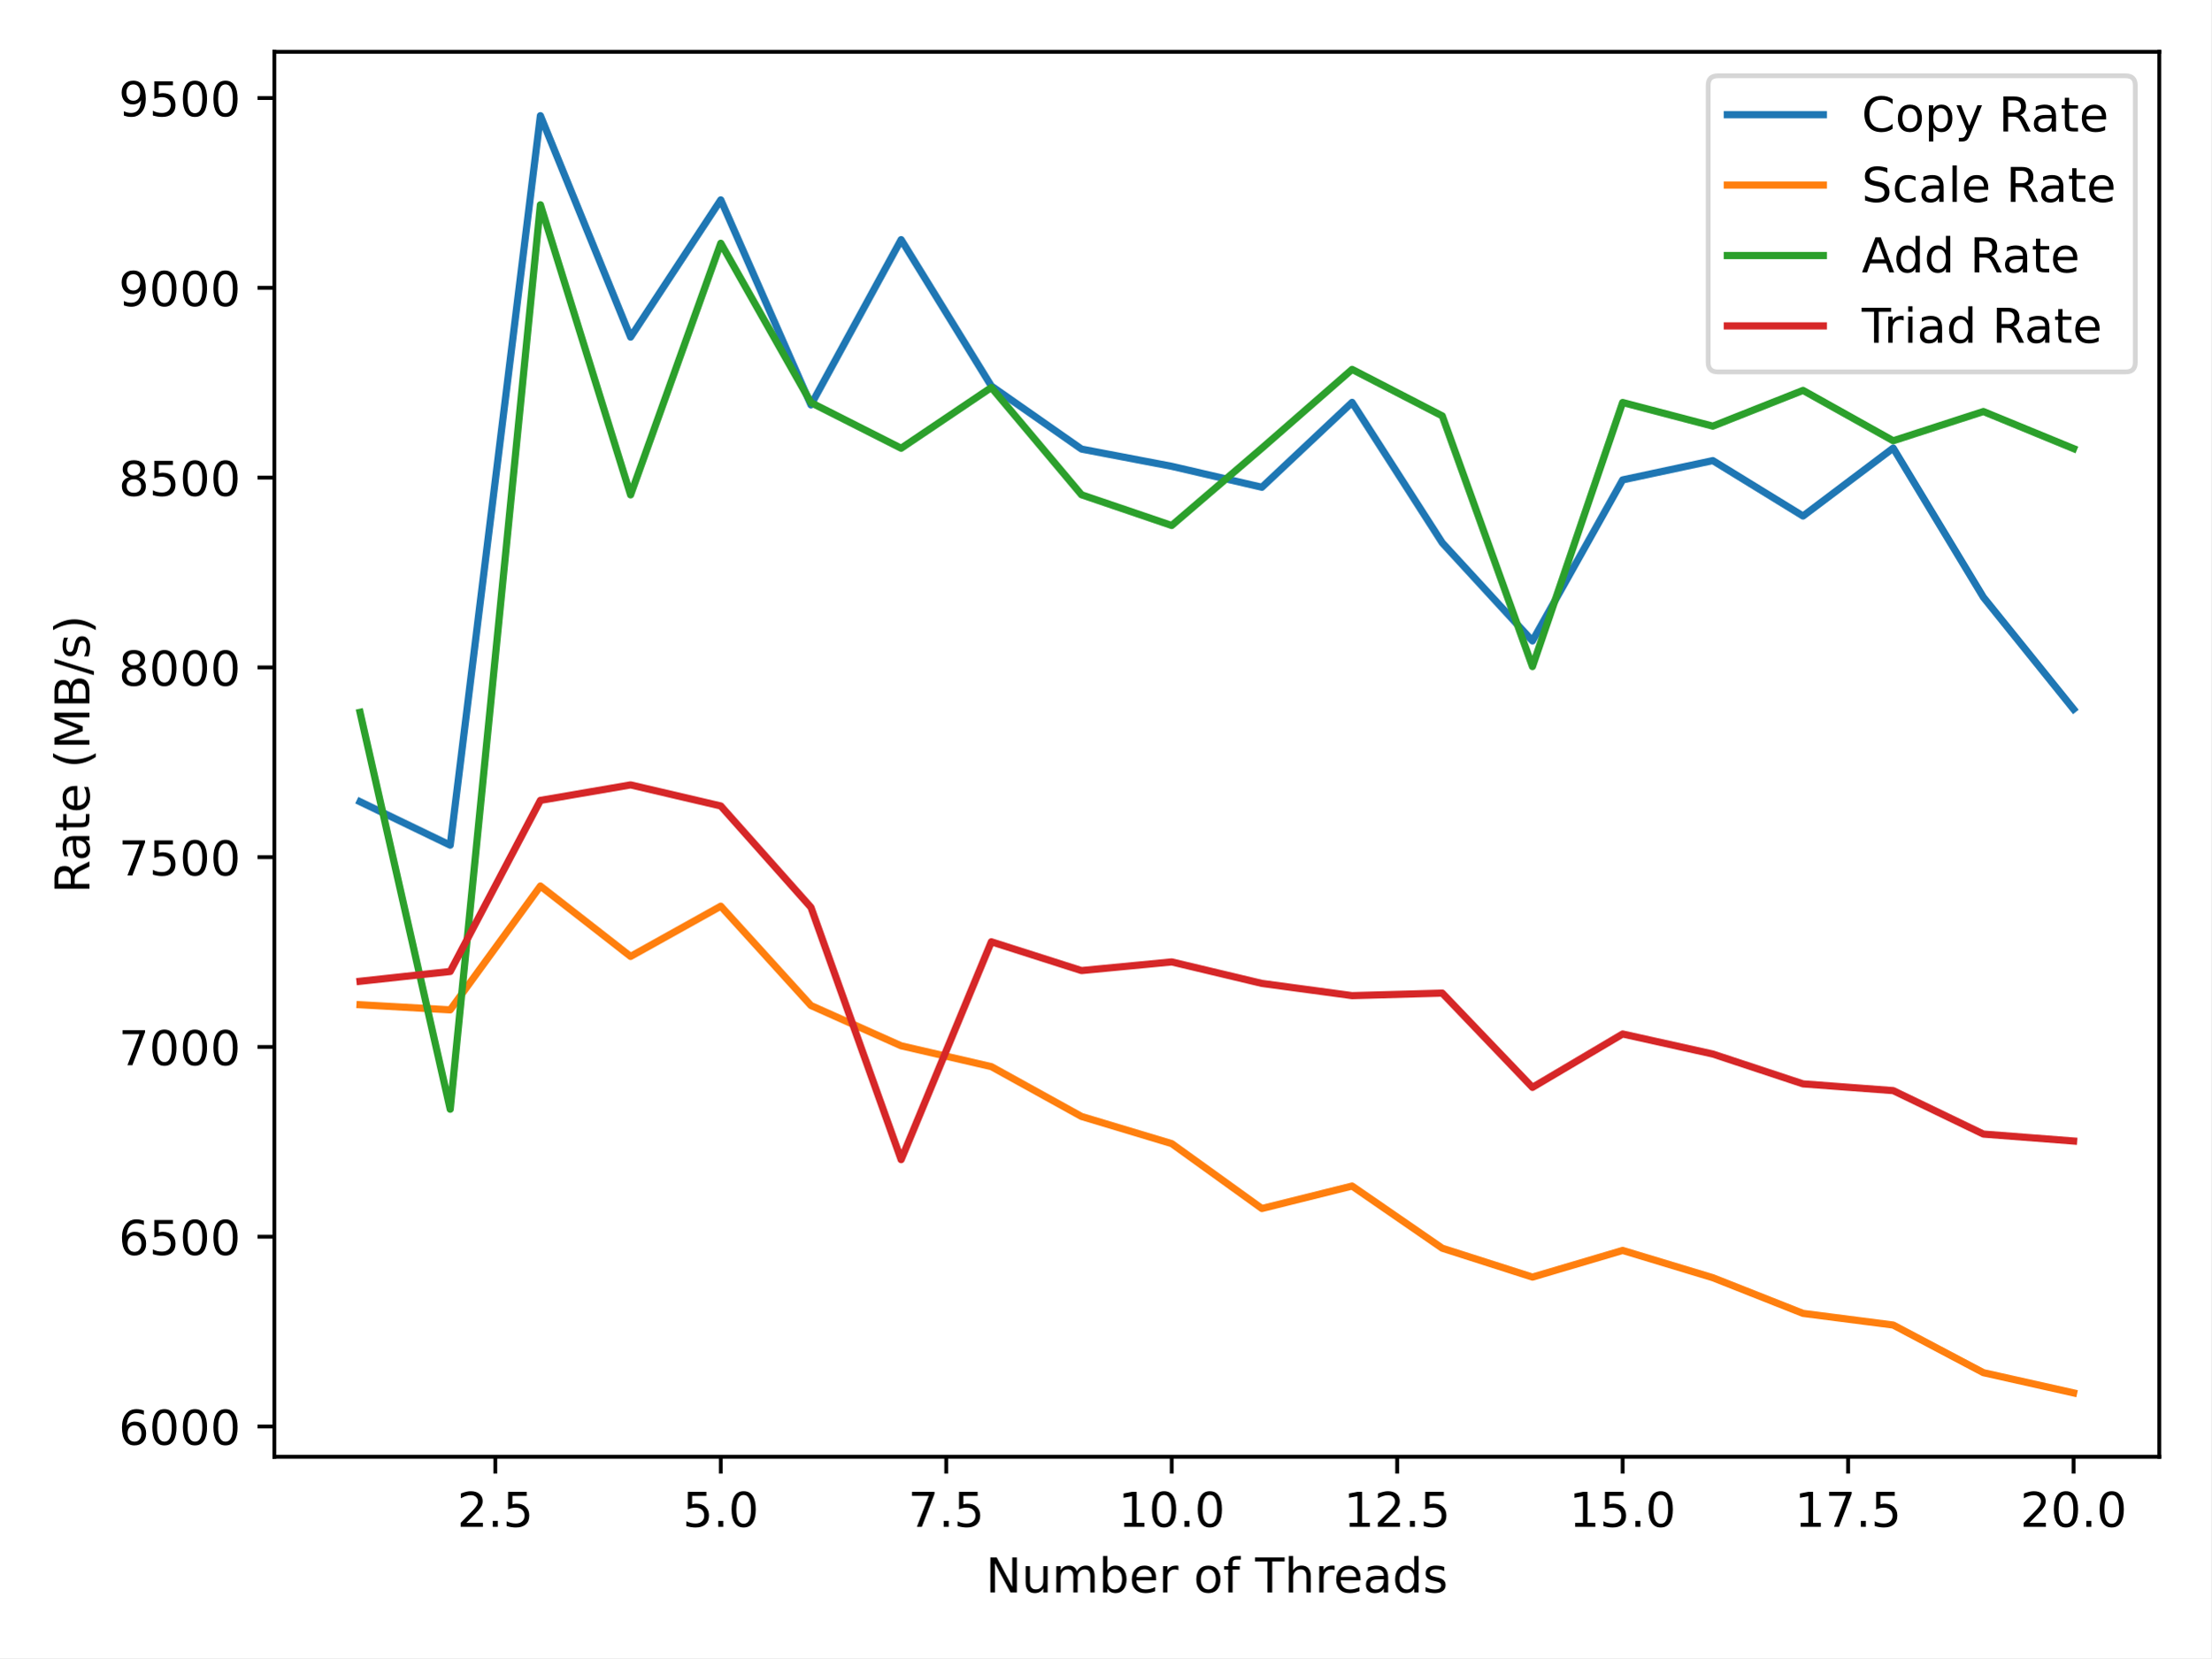
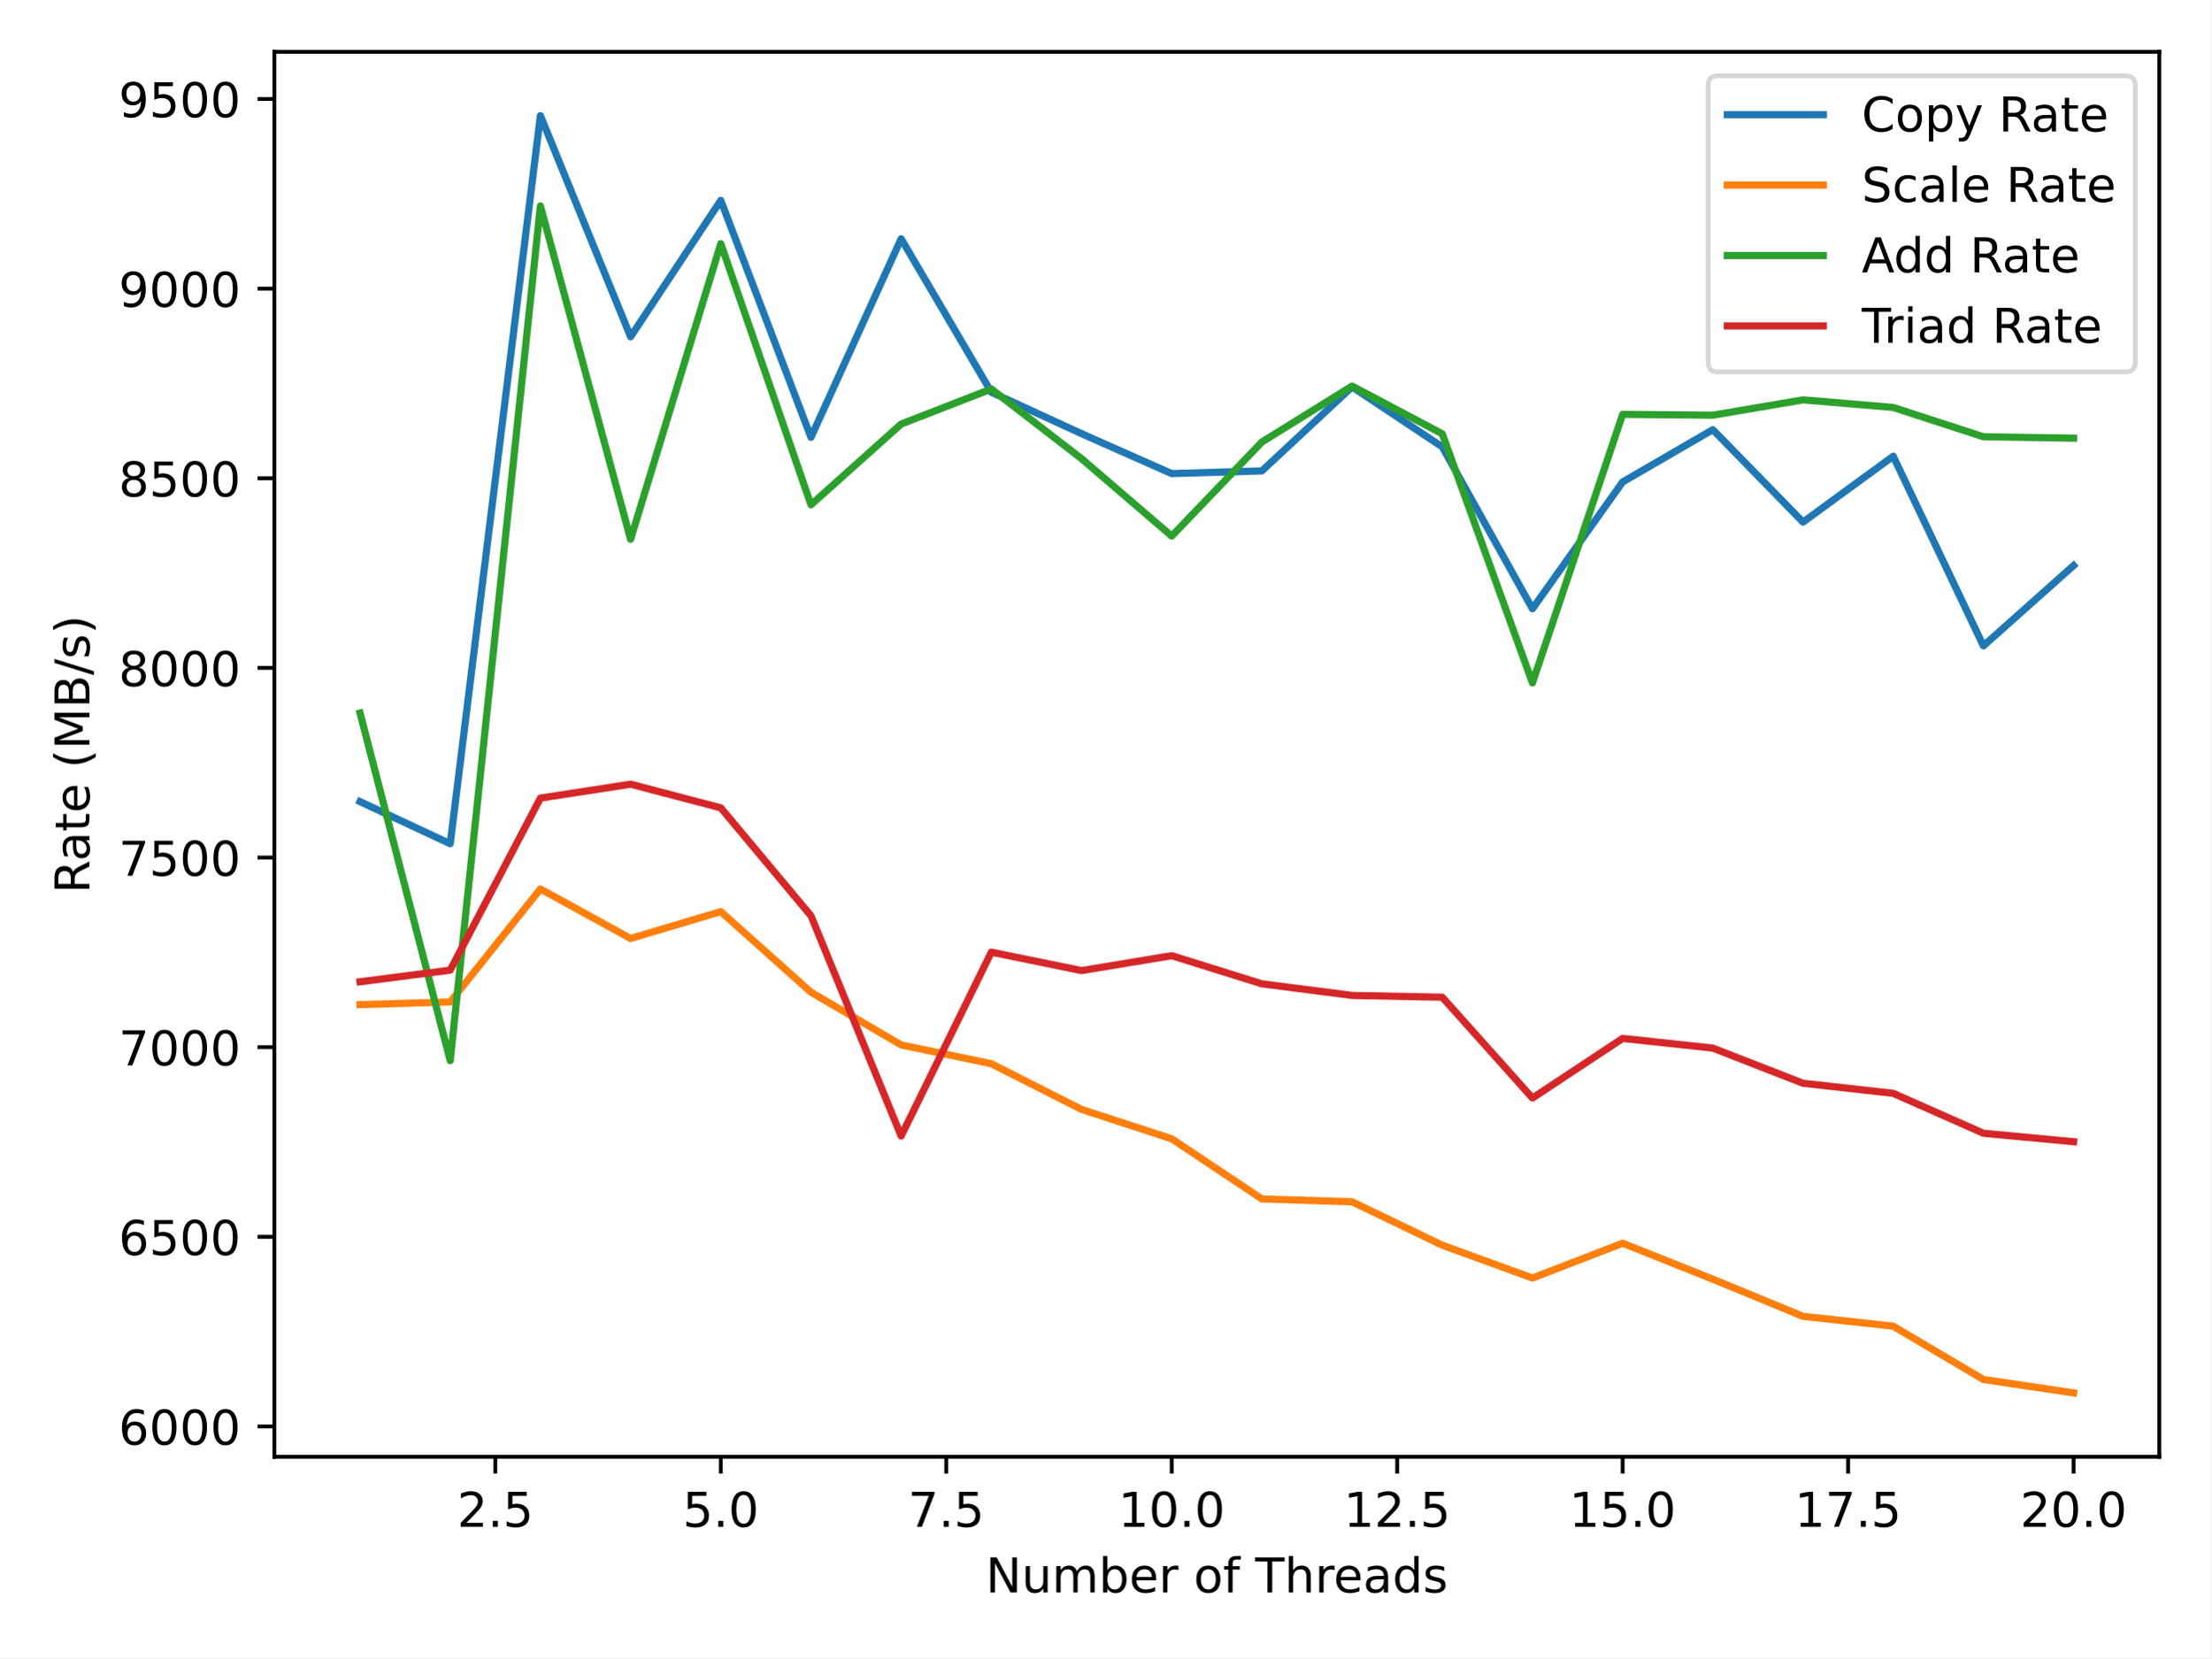
<svg xmlns="http://www.w3.org/2000/svg" xmlns:xlink="http://www.w3.org/1999/xlink" height="345.6pt" version="1.1" viewBox="0 0 460.8 345.6" width="460.8pt">
  <defs>
    <style type="text/css">*{stroke-linecap:butt;stroke-linejoin:round;}</style>
  </defs>
  <g id="figure_1">
    <g id="patch_1">
      <path d="M 0 345.6  L 460.8 345.6  L 460.8 0  L 0 0  z " style="fill:#ffffff;" />
    </g>
    <g id="axes_1">
      <g id="patch_2">
        <path d="M 57.17 303.64  L 450 303.64  L 450 10.8  L 57.17 10.8  z " style="fill:#ffffff;" />
      </g>
      <g id="matplotlib.axis_1">
        <g id="xtick_1">
          <g id="line2d_1">
            <defs>
-               <path d="M 0 0  L 0 3.5  " id="m9ca7ea776e" style="stroke:#000000;stroke-width:0.8;" />
-             </defs>
-             <g>
-               <use style="stroke:#000000;stroke-width:0.8;" x="103.219" xlink:href="#m9ca7ea776e" y="303.64" />
+               <path d="M 0 0  L 0 3.5  " id="mce0a237e09" style="stroke:#000000;stroke-width:0.8;" />
+             </defs>
+             <g>
+               <use style="stroke:#000000;stroke-width:0.8;" x="103.219" xlink:href="#mce0a237e09" y="303.64" />
            </g>
          </g>
          <g id="text_1">
            <g transform="translate(95.26789 318.2384)scale(0.1 -0.1)">
              <defs>
                <path d="M 19.188 8.297  L 53.609 8.297  L 53.609 0  L 7.328 0  L 7.328 8.297  Q 12.938 14.109 22.625 23.891  Q 32.328 33.688 34.812 36.531  Q 39.547 41.844 41.422 45.531  Q 43.312 49.219 43.312 52.781  Q 43.312 58.594 39.234 62.25  Q 35.156 65.922 28.609 65.922  Q 23.969 65.922 18.812 64.312  Q 13.672 62.703 7.812 59.422  L 7.812 69.391  Q 13.766 71.781 18.938 73  Q 24.125 74.219 28.422 74.219  Q 39.75 74.219 46.484 68.547  Q 53.219 62.891 53.219 53.422  Q 53.219 48.922 51.531 44.891  Q 49.859 40.875 45.406 35.406  Q 44.188 33.984 37.641 27.219  Q 31.109 20.453 19.188 8.297  z " id="DejaVuSans-50" />
                <path d="M 10.688 12.406  L 21 12.406  L 21 0  L 10.688 0  z " id="DejaVuSans-46" />
                <path d="M 10.797 72.906  L 49.516 72.906  L 49.516 64.594  L 19.828 64.594  L 19.828 46.734  Q 21.969 47.469 24.109 47.828  Q 26.266 48.188 28.422 48.188  Q 40.625 48.188 47.75 41.5  Q 54.891 34.812 54.891 23.391  Q 54.891 11.625 47.562 5.094  Q 40.234 -1.422 26.906 -1.422  Q 22.312 -1.422 17.547 -0.641  Q 12.797 0.141 7.719 1.703  L 7.719 11.625  Q 12.109 9.234 16.797 8.062  Q 21.484 6.891 26.703 6.891  Q 35.156 6.891 40.078 11.328  Q 45.016 15.766 45.016 23.391  Q 45.016 31 40.078 35.438  Q 35.156 39.891 26.703 39.891  Q 22.75 39.891 18.812 39.016  Q 14.891 38.141 10.797 36.281  z " id="DejaVuSans-53" />
              </defs>
              <use xlink:href="#DejaVuSans-50" />
              <use x="63.623" xlink:href="#DejaVuSans-46" />
              <use x="95.41" xlink:href="#DejaVuSans-53" />
            </g>
          </g>
        </g>
        <g id="xtick_2">
          <g id="line2d_2">
            <g>
-               <use style="stroke:#000000;stroke-width:0.8;" x="150.209" xlink:href="#m9ca7ea776e" y="303.64" />
+               <use style="stroke:#000000;stroke-width:0.8;" x="150.209" xlink:href="#mce0a237e09" y="303.64" />
            </g>
          </g>
          <g id="text_2">
            <g transform="translate(142.2571 318.2384)scale(0.1 -0.1)">
              <defs>
                <path d="M 31.781 66.406  Q 24.172 66.406 20.328 58.906  Q 16.5 51.422 16.5 36.375  Q 16.5 21.391 20.328 13.891  Q 24.172 6.391 31.781 6.391  Q 39.453 6.391 43.281 13.891  Q 47.125 21.391 47.125 36.375  Q 47.125 51.422 43.281 58.906  Q 39.453 66.406 31.781 66.406  z M 31.781 74.219  Q 44.047 74.219 50.516 64.516  Q 56.984 54.828 56.984 36.375  Q 56.984 17.969 50.516 8.266  Q 44.047 -1.422 31.781 -1.422  Q 19.531 -1.422 13.062 8.266  Q 6.594 17.969 6.594 36.375  Q 6.594 54.828 13.062 64.516  Q 19.531 74.219 31.781 74.219  z " id="DejaVuSans-48" />
              </defs>
              <use xlink:href="#DejaVuSans-53" />
              <use x="63.623" xlink:href="#DejaVuSans-46" />
              <use x="95.41" xlink:href="#DejaVuSans-48" />
            </g>
          </g>
        </g>
        <g id="xtick_3">
          <g id="line2d_3">
            <g>
-               <use style="stroke:#000000;stroke-width:0.8;" x="197.198" xlink:href="#m9ca7ea776e" y="303.64" />
+               <use style="stroke:#000000;stroke-width:0.8;" x="197.198" xlink:href="#mce0a237e09" y="303.64" />
            </g>
          </g>
          <g id="text_3">
            <g transform="translate(189.2464 318.2384)scale(0.1 -0.1)">
              <defs>
                <path d="M 8.203 72.906  L 55.078 72.906  L 55.078 68.703  L 28.609 0  L 18.312 0  L 43.219 64.594  L 8.203 64.594  z " id="DejaVuSans-55" />
              </defs>
              <use xlink:href="#DejaVuSans-55" />
              <use x="63.623" xlink:href="#DejaVuSans-46" />
              <use x="95.41" xlink:href="#DejaVuSans-53" />
            </g>
          </g>
        </g>
        <g id="xtick_4">
          <g id="line2d_4">
            <g>
-               <use style="stroke:#000000;stroke-width:0.8;" x="244.187" xlink:href="#m9ca7ea776e" y="303.64" />
+               <use style="stroke:#000000;stroke-width:0.8;" x="244.187" xlink:href="#mce0a237e09" y="303.64" />
            </g>
          </g>
          <g id="text_4">
            <g transform="translate(233.0543 318.2384)scale(0.1 -0.1)">
              <defs>
                <path d="M 12.406 8.297  L 28.516 8.297  L 28.516 63.922  L 10.984 60.406  L 10.984 69.391  L 28.422 72.906  L 38.281 72.906  L 38.281 8.297  L 54.391 8.297  L 54.391 0  L 12.406 0  z " id="DejaVuSans-49" />
              </defs>
              <use xlink:href="#DejaVuSans-49" />
              <use x="63.623" xlink:href="#DejaVuSans-48" />
              <use x="127.246" xlink:href="#DejaVuSans-46" />
              <use x="159.033" xlink:href="#DejaVuSans-48" />
            </g>
          </g>
        </g>
        <g id="xtick_5">
          <g id="line2d_5">
            <g>
-               <use style="stroke:#000000;stroke-width:0.8;" x="291.176" xlink:href="#m9ca7ea776e" y="303.64" />
+               <use style="stroke:#000000;stroke-width:0.8;" x="291.176" xlink:href="#mce0a237e09" y="303.64" />
            </g>
          </g>
          <g id="text_5">
            <g transform="translate(280.0436 318.2384)scale(0.1 -0.1)">
              <use xlink:href="#DejaVuSans-49" />
              <use x="63.623" xlink:href="#DejaVuSans-50" />
              <use x="127.246" xlink:href="#DejaVuSans-46" />
              <use x="159.033" xlink:href="#DejaVuSans-53" />
            </g>
          </g>
        </g>
        <g id="xtick_6">
          <g id="line2d_6">
            <g>
-               <use style="stroke:#000000;stroke-width:0.8;" x="338.166" xlink:href="#m9ca7ea776e" y="303.64" />
+               <use style="stroke:#000000;stroke-width:0.8;" x="338.166" xlink:href="#mce0a237e09" y="303.64" />
            </g>
          </g>
          <g id="text_6">
            <g transform="translate(327.0328 318.2384)scale(0.1 -0.1)">
              <use xlink:href="#DejaVuSans-49" />
              <use x="63.623" xlink:href="#DejaVuSans-53" />
              <use x="127.246" xlink:href="#DejaVuSans-46" />
              <use x="159.033" xlink:href="#DejaVuSans-48" />
            </g>
          </g>
        </g>
        <g id="xtick_7">
          <g id="line2d_7">
            <g>
-               <use style="stroke:#000000;stroke-width:0.8;" x="385.155" xlink:href="#m9ca7ea776e" y="303.64" />
+               <use style="stroke:#000000;stroke-width:0.8;" x="385.155" xlink:href="#mce0a237e09" y="303.64" />
            </g>
          </g>
          <g id="text_7">
            <g transform="translate(374.022 318.2384)scale(0.1 -0.1)">
              <use xlink:href="#DejaVuSans-49" />
              <use x="63.623" xlink:href="#DejaVuSans-55" />
              <use x="127.246" xlink:href="#DejaVuSans-46" />
              <use x="159.033" xlink:href="#DejaVuSans-53" />
            </g>
          </g>
        </g>
        <g id="xtick_8">
          <g id="line2d_8">
            <g>
-               <use style="stroke:#000000;stroke-width:0.8;" x="432.144" xlink:href="#m9ca7ea776e" y="303.64" />
+               <use style="stroke:#000000;stroke-width:0.8;" x="432.144" xlink:href="#mce0a237e09" y="303.64" />
            </g>
          </g>
          <g id="text_8">
            <g transform="translate(421.0113 318.2384)scale(0.1 -0.1)">
              <use xlink:href="#DejaVuSans-50" />
              <use x="63.623" xlink:href="#DejaVuSans-48" />
              <use x="127.246" xlink:href="#DejaVuSans-46" />
              <use x="159.033" xlink:href="#DejaVuSans-48" />
            </g>
          </g>
        </g>
        <g id="text_9">
          <g transform="translate(205.4162 331.9166)scale(0.1 -0.1)">
            <defs>
              <path d="M 9.812 72.906  L 23.094 72.906  L 55.422 11.922  L 55.422 72.906  L 64.984 72.906  L 64.984 0  L 51.703 0  L 19.391 60.984  L 19.391 0  L 9.812 0  z " id="DejaVuSans-78" />
              <path d="M 8.5 21.578  L 8.5 54.688  L 17.484 54.688  L 17.484 21.922  Q 17.484 14.156 20.5 10.266  Q 23.531 6.391 29.594 6.391  Q 36.859 6.391 41.078 11.031  Q 45.312 15.672 45.312 23.688  L 45.312 54.688  L 54.297 54.688  L 54.297 0  L 45.312 0  L 45.312 8.406  Q 42.047 3.422 37.719 1  Q 33.406 -1.422 27.688 -1.422  Q 18.266 -1.422 13.375 4.438  Q 8.5 10.297 8.5 21.578  z M 31.109 56  z " id="DejaVuSans-117" />
              <path d="M 52 44.188  Q 55.375 50.25 60.062 53.125  Q 64.75 56 71.094 56  Q 79.641 56 84.281 50.016  Q 88.922 44.047 88.922 33.016  L 88.922 0  L 79.891 0  L 79.891 32.719  Q 79.891 40.578 77.094 44.375  Q 74.312 48.188 68.609 48.188  Q 61.625 48.188 57.562 43.547  Q 53.516 38.922 53.516 30.906  L 53.516 0  L 44.484 0  L 44.484 32.719  Q 44.484 40.625 41.703 44.406  Q 38.922 48.188 33.109 48.188  Q 26.219 48.188 22.156 43.531  Q 18.109 38.875 18.109 30.906  L 18.109 0  L 9.078 0  L 9.078 54.688  L 18.109 54.688  L 18.109 46.188  Q 21.188 51.219 25.484 53.609  Q 29.781 56 35.688 56  Q 41.656 56 45.828 52.969  Q 50 49.953 52 44.188  z " id="DejaVuSans-109" />
              <path d="M 48.688 27.297  Q 48.688 37.203 44.609 42.844  Q 40.531 48.484 33.406 48.484  Q 26.266 48.484 22.188 42.844  Q 18.109 37.203 18.109 27.297  Q 18.109 17.391 22.188 11.75  Q 26.266 6.109 33.406 6.109  Q 40.531 6.109 44.609 11.75  Q 48.688 17.391 48.688 27.297  z M 18.109 46.391  Q 20.953 51.266 25.266 53.625  Q 29.594 56 35.594 56  Q 45.562 56 51.781 48.094  Q 58.016 40.188 58.016 27.297  Q 58.016 14.406 51.781 6.484  Q 45.562 -1.422 35.594 -1.422  Q 29.594 -1.422 25.266 0.953  Q 20.953 3.328 18.109 8.203  L 18.109 0  L 9.078 0  L 9.078 75.984  L 18.109 75.984  z " id="DejaVuSans-98" />
              <path d="M 56.203 29.594  L 56.203 25.203  L 14.891 25.203  Q 15.484 15.922 20.484 11.062  Q 25.484 6.203 34.422 6.203  Q 39.594 6.203 44.453 7.469  Q 49.312 8.734 54.109 11.281  L 54.109 2.781  Q 49.266 0.734 44.188 -0.344  Q 39.109 -1.422 33.891 -1.422  Q 20.797 -1.422 13.156 6.188  Q 5.516 13.812 5.516 26.812  Q 5.516 40.234 12.766 48.109  Q 20.016 56 32.328 56  Q 43.359 56 49.781 48.891  Q 56.203 41.797 56.203 29.594  z M 47.219 32.234  Q 47.125 39.594 43.094 43.984  Q 39.062 48.391 32.422 48.391  Q 24.906 48.391 20.391 44.141  Q 15.875 39.891 15.188 32.172  z " id="DejaVuSans-101" />
              <path d="M 41.109 46.297  Q 39.594 47.172 37.812 47.578  Q 36.031 48 33.891 48  Q 26.266 48 22.188 43.047  Q 18.109 38.094 18.109 28.812  L 18.109 0  L 9.078 0  L 9.078 54.688  L 18.109 54.688  L 18.109 46.188  Q 20.953 51.172 25.484 53.578  Q 30.031 56 36.531 56  Q 37.453 56 38.578 55.875  Q 39.703 55.766 41.062 55.516  z " id="DejaVuSans-114" />
              <path id="DejaVuSans-32" />
              <path d="M 30.609 48.391  Q 23.391 48.391 19.188 42.75  Q 14.984 37.109 14.984 27.297  Q 14.984 17.484 19.156 11.844  Q 23.344 6.203 30.609 6.203  Q 37.797 6.203 41.984 11.859  Q 46.188 17.531 46.188 27.297  Q 46.188 37.016 41.984 42.703  Q 37.797 48.391 30.609 48.391  z M 30.609 56  Q 42.328 56 49.016 48.375  Q 55.719 40.766 55.719 27.297  Q 55.719 13.875 49.016 6.219  Q 42.328 -1.422 30.609 -1.422  Q 18.844 -1.422 12.172 6.219  Q 5.516 13.875 5.516 27.297  Q 5.516 40.766 12.172 48.375  Q 18.844 56 30.609 56  z " id="DejaVuSans-111" />
              <path d="M 37.109 75.984  L 37.109 68.5  L 28.516 68.5  Q 23.688 68.5 21.797 66.547  Q 19.922 64.594 19.922 59.516  L 19.922 54.688  L 34.719 54.688  L 34.719 47.703  L 19.922 47.703  L 19.922 0  L 10.891 0  L 10.891 47.703  L 2.297 47.703  L 2.297 54.688  L 10.891 54.688  L 10.891 58.5  Q 10.891 67.625 15.141 71.797  Q 19.391 75.984 28.609 75.984  z " id="DejaVuSans-102" />
              <path d="M -0.297 72.906  L 61.375 72.906  L 61.375 64.594  L 35.5 64.594  L 35.5 0  L 25.594 0  L 25.594 64.594  L -0.297 64.594  z " id="DejaVuSans-84" />
              <path d="M 54.891 33.016  L 54.891 0  L 45.906 0  L 45.906 32.719  Q 45.906 40.484 42.875 44.328  Q 39.844 48.188 33.797 48.188  Q 26.516 48.188 22.312 43.547  Q 18.109 38.922 18.109 30.906  L 18.109 0  L 9.078 0  L 9.078 75.984  L 18.109 75.984  L 18.109 46.188  Q 21.344 51.125 25.703 53.562  Q 30.078 56 35.797 56  Q 45.219 56 50.047 50.172  Q 54.891 44.344 54.891 33.016  z " id="DejaVuSans-104" />
              <path d="M 34.281 27.484  Q 23.391 27.484 19.188 25  Q 14.984 22.516 14.984 16.5  Q 14.984 11.719 18.141 8.906  Q 21.297 6.109 26.703 6.109  Q 34.188 6.109 38.703 11.406  Q 43.219 16.703 43.219 25.484  L 43.219 27.484  z M 52.203 31.203  L 52.203 0  L 43.219 0  L 43.219 8.297  Q 40.141 3.328 35.547 0.953  Q 30.953 -1.422 24.312 -1.422  Q 15.922 -1.422 10.953 3.297  Q 6 8.016 6 15.922  Q 6 25.141 12.172 29.828  Q 18.359 34.516 30.609 34.516  L 43.219 34.516  L 43.219 35.406  Q 43.219 41.609 39.141 45  Q 35.062 48.391 27.688 48.391  Q 23 48.391 18.547 47.266  Q 14.109 46.141 10.016 43.891  L 10.016 52.203  Q 14.938 54.109 19.578 55.047  Q 24.219 56 28.609 56  Q 40.484 56 46.344 49.844  Q 52.203 43.703 52.203 31.203  z " id="DejaVuSans-97" />
              <path d="M 45.406 46.391  L 45.406 75.984  L 54.391 75.984  L 54.391 0  L 45.406 0  L 45.406 8.203  Q 42.578 3.328 38.25 0.953  Q 33.938 -1.422 27.875 -1.422  Q 17.969 -1.422 11.734 6.484  Q 5.516 14.406 5.516 27.297  Q 5.516 40.188 11.734 48.094  Q 17.969 56 27.875 56  Q 33.938 56 38.25 53.625  Q 42.578 51.266 45.406 46.391  z M 14.797 27.297  Q 14.797 17.391 18.875 11.75  Q 22.953 6.109 30.078 6.109  Q 37.203 6.109 41.297 11.75  Q 45.406 17.391 45.406 27.297  Q 45.406 37.203 41.297 42.844  Q 37.203 48.484 30.078 48.484  Q 22.953 48.484 18.875 42.844  Q 14.797 37.203 14.797 27.297  z " id="DejaVuSans-100" />
              <path d="M 44.281 53.078  L 44.281 44.578  Q 40.484 46.531 36.375 47.5  Q 32.281 48.484 27.875 48.484  Q 21.188 48.484 17.844 46.438  Q 14.5 44.391 14.5 40.281  Q 14.5 37.156 16.891 35.375  Q 19.281 33.594 26.516 31.984  L 29.594 31.297  Q 39.156 29.25 43.188 25.516  Q 47.219 21.781 47.219 15.094  Q 47.219 7.469 41.188 3.016  Q 35.156 -1.422 24.609 -1.422  Q 20.219 -1.422 15.453 -0.562  Q 10.688 0.297 5.422 2  L 5.422 11.281  Q 10.406 8.688 15.234 7.391  Q 20.062 6.109 24.812 6.109  Q 31.156 6.109 34.562 8.281  Q 37.984 10.453 37.984 14.406  Q 37.984 18.062 35.516 20.016  Q 33.062 21.969 24.703 23.781  L 21.578 24.516  Q 13.234 26.266 9.516 29.906  Q 5.812 33.547 5.812 39.891  Q 5.812 47.609 11.281 51.797  Q 16.75 56 26.812 56  Q 31.781 56 36.172 55.266  Q 40.578 54.547 44.281 53.078  z " id="DejaVuSans-115" />
            </defs>
            <use xlink:href="#DejaVuSans-78" />
            <use x="74.805" xlink:href="#DejaVuSans-117" />
            <use x="138.184" xlink:href="#DejaVuSans-109" />
            <use x="235.596" xlink:href="#DejaVuSans-98" />
            <use x="299.072" xlink:href="#DejaVuSans-101" />
            <use x="360.596" xlink:href="#DejaVuSans-114" />
            <use x="401.709" xlink:href="#DejaVuSans-32" />
            <use x="433.496" xlink:href="#DejaVuSans-111" />
            <use x="494.678" xlink:href="#DejaVuSans-102" />
            <use x="529.883" xlink:href="#DejaVuSans-32" />
            <use x="561.67" xlink:href="#DejaVuSans-84" />
            <use x="622.754" xlink:href="#DejaVuSans-104" />
            <use x="686.133" xlink:href="#DejaVuSans-114" />
            <use x="724.996" xlink:href="#DejaVuSans-101" />
            <use x="786.52" xlink:href="#DejaVuSans-97" />
            <use x="847.799" xlink:href="#DejaVuSans-100" />
            <use x="911.275" xlink:href="#DejaVuSans-115" />
          </g>
        </g>
      </g>
      <g id="matplotlib.axis_2">
        <g id="ytick_1">
          <g id="line2d_9">
            <defs>
-               <path d="M 0 0  L -3.5 0  " id="me05289a595" style="stroke:#000000;stroke-width:0.8;" />
-             </defs>
-             <g>
-               <use style="stroke:#000000;stroke-width:0.8;" x="57.17" xlink:href="#me05289a595" y="297.331" />
+               <path d="M 0 0  L -3.5 0  " id="m7c6a30603b" style="stroke:#000000;stroke-width:0.8;" />
+             </defs>
+             <g>
+               <use style="stroke:#000000;stroke-width:0.8;" x="57.17" xlink:href="#m7c6a30603b" y="297.318" />
            </g>
          </g>
          <g id="text_10">
-             <g transform="translate(24.72 301.1299)scale(0.1 -0.1)">
+             <g transform="translate(24.72 301.1168)scale(0.1 -0.1)">
              <defs>
                <path d="M 33.016 40.375  Q 26.375 40.375 22.484 35.828  Q 18.609 31.297 18.609 23.391  Q 18.609 15.531 22.484 10.953  Q 26.375 6.391 33.016 6.391  Q 39.656 6.391 43.531 10.953  Q 47.406 15.531 47.406 23.391  Q 47.406 31.297 43.531 35.828  Q 39.656 40.375 33.016 40.375  z M 52.594 71.297  L 52.594 62.312  Q 48.875 64.062 45.094 64.984  Q 41.312 65.922 37.594 65.922  Q 27.828 65.922 22.672 59.328  Q 17.531 52.734 16.797 39.406  Q 19.672 43.656 24.016 45.922  Q 28.375 48.188 33.594 48.188  Q 44.578 48.188 50.953 41.516  Q 57.328 34.859 57.328 23.391  Q 57.328 12.156 50.688 5.359  Q 44.047 -1.422 33.016 -1.422  Q 20.359 -1.422 13.672 8.266  Q 6.984 17.969 6.984 36.375  Q 6.984 53.656 15.188 63.938  Q 23.391 74.219 37.203 74.219  Q 40.922 74.219 44.703 73.484  Q 48.484 72.75 52.594 71.297  z " id="DejaVuSans-54" />
              </defs>
              <use xlink:href="#DejaVuSans-54" />
              <use x="63.623" xlink:href="#DejaVuSans-48" />
              <use x="127.246" xlink:href="#DejaVuSans-48" />
              <use x="190.869" xlink:href="#DejaVuSans-48" />
            </g>
          </g>
        </g>
        <g id="ytick_2">
          <g id="line2d_10">
            <g>
-               <use style="stroke:#000000;stroke-width:0.8;" x="57.17" xlink:href="#me05289a595" y="257.774" />
+               <use style="stroke:#000000;stroke-width:0.8;" x="57.17" xlink:href="#m7c6a30603b" y="257.79" />
            </g>
          </g>
          <g id="text_11">
-             <g transform="translate(24.72 261.573)scale(0.1 -0.1)">
+             <g transform="translate(24.72 261.5892)scale(0.1 -0.1)">
              <use xlink:href="#DejaVuSans-54" />
              <use x="63.623" xlink:href="#DejaVuSans-53" />
              <use x="127.246" xlink:href="#DejaVuSans-48" />
              <use x="190.869" xlink:href="#DejaVuSans-48" />
            </g>
          </g>
        </g>
        <g id="ytick_3">
          <g id="line2d_11">
            <g>
-               <use style="stroke:#000000;stroke-width:0.8;" x="57.17" xlink:href="#me05289a595" y="218.217" />
+               <use style="stroke:#000000;stroke-width:0.8;" x="57.17" xlink:href="#m7c6a30603b" y="218.262" />
            </g>
          </g>
          <g id="text_12">
-             <g transform="translate(24.72 222.016)scale(0.1 -0.1)">
+             <g transform="translate(24.72 222.0616)scale(0.1 -0.1)">
              <use xlink:href="#DejaVuSans-55" />
              <use x="63.623" xlink:href="#DejaVuSans-48" />
              <use x="127.246" xlink:href="#DejaVuSans-48" />
              <use x="190.869" xlink:href="#DejaVuSans-48" />
            </g>
          </g>
        </g>
        <g id="ytick_4">
          <g id="line2d_12">
            <g>
-               <use style="stroke:#000000;stroke-width:0.8;" x="57.17" xlink:href="#me05289a595" y="178.66" />
+               <use style="stroke:#000000;stroke-width:0.8;" x="57.17" xlink:href="#m7c6a30603b" y="178.735" />
            </g>
          </g>
          <g id="text_13">
-             <g transform="translate(24.72 182.4591)scale(0.1 -0.1)">
+             <g transform="translate(24.72 182.5341)scale(0.1 -0.1)">
              <use xlink:href="#DejaVuSans-55" />
              <use x="63.623" xlink:href="#DejaVuSans-53" />
              <use x="127.246" xlink:href="#DejaVuSans-48" />
              <use x="190.869" xlink:href="#DejaVuSans-48" />
            </g>
          </g>
        </g>
        <g id="ytick_5">
          <g id="line2d_13">
            <g>
-               <use style="stroke:#000000;stroke-width:0.8;" x="57.17" xlink:href="#me05289a595" y="139.103" />
+               <use style="stroke:#000000;stroke-width:0.8;" x="57.17" xlink:href="#m7c6a30603b" y="139.207" />
            </g>
          </g>
          <g id="text_14">
-             <g transform="translate(24.72 142.9021)scale(0.1 -0.1)">
+             <g transform="translate(24.72 143.0065)scale(0.1 -0.1)">
              <defs>
                <path d="M 31.781 34.625  Q 24.75 34.625 20.719 30.859  Q 16.703 27.094 16.703 20.516  Q 16.703 13.922 20.719 10.156  Q 24.75 6.391 31.781 6.391  Q 38.812 6.391 42.859 10.172  Q 46.922 13.969 46.922 20.516  Q 46.922 27.094 42.891 30.859  Q 38.875 34.625 31.781 34.625  z M 21.922 38.812  Q 15.578 40.375 12.031 44.719  Q 8.5 49.078 8.5 55.328  Q 8.5 64.062 14.719 69.141  Q 20.953 74.219 31.781 74.219  Q 42.672 74.219 48.875 69.141  Q 55.078 64.062 55.078 55.328  Q 55.078 49.078 51.531 44.719  Q 48 40.375 41.703 38.812  Q 48.828 37.156 52.797 32.312  Q 56.781 27.484 56.781 20.516  Q 56.781 9.906 50.312 4.234  Q 43.844 -1.422 31.781 -1.422  Q 19.734 -1.422 13.25 4.234  Q 6.781 9.906 6.781 20.516  Q 6.781 27.484 10.781 32.312  Q 14.797 37.156 21.922 38.812  z M 18.312 54.391  Q 18.312 48.734 21.844 45.562  Q 25.391 42.391 31.781 42.391  Q 38.141 42.391 41.719 45.562  Q 45.312 48.734 45.312 54.391  Q 45.312 60.062 41.719 63.234  Q 38.141 66.406 31.781 66.406  Q 25.391 66.406 21.844 63.234  Q 18.312 60.062 18.312 54.391  z " id="DejaVuSans-56" />
              </defs>
              <use xlink:href="#DejaVuSans-56" />
              <use x="63.623" xlink:href="#DejaVuSans-48" />
              <use x="127.246" xlink:href="#DejaVuSans-48" />
              <use x="190.869" xlink:href="#DejaVuSans-48" />
            </g>
          </g>
        </g>
        <g id="ytick_6">
          <g id="line2d_14">
            <g>
-               <use style="stroke:#000000;stroke-width:0.8;" x="57.17" xlink:href="#me05289a595" y="99.546" />
+               <use style="stroke:#000000;stroke-width:0.8;" x="57.17" xlink:href="#m7c6a30603b" y="99.68" />
            </g>
          </g>
          <g id="text_15">
-             <g transform="translate(24.72 103.3452)scale(0.1 -0.1)">
+             <g transform="translate(24.72 103.4789)scale(0.1 -0.1)">
              <use xlink:href="#DejaVuSans-56" />
              <use x="63.623" xlink:href="#DejaVuSans-53" />
              <use x="127.246" xlink:href="#DejaVuSans-48" />
              <use x="190.869" xlink:href="#DejaVuSans-48" />
            </g>
          </g>
        </g>
        <g id="ytick_7">
          <g id="line2d_15">
            <g>
-               <use style="stroke:#000000;stroke-width:0.8;" x="57.17" xlink:href="#me05289a595" y="59.989" />
+               <use style="stroke:#000000;stroke-width:0.8;" x="57.17" xlink:href="#m7c6a30603b" y="60.152" />
            </g>
          </g>
          <g id="text_16">
-             <g transform="translate(24.72 63.78827)scale(0.1 -0.1)">
+             <g transform="translate(24.72 63.95137)scale(0.1 -0.1)">
              <defs>
                <path d="M 10.984 1.516  L 10.984 10.5  Q 14.703 8.734 18.5 7.812  Q 22.312 6.891 25.984 6.891  Q 35.75 6.891 40.891 13.453  Q 46.047 20.016 46.781 33.406  Q 43.953 29.203 39.594 26.953  Q 35.25 24.703 29.984 24.703  Q 19.047 24.703 12.672 31.312  Q 6.297 37.938 6.297 49.422  Q 6.297 60.641 12.938 67.422  Q 19.578 74.219 30.609 74.219  Q 43.266 74.219 49.922 64.516  Q 56.594 54.828 56.594 36.375  Q 56.594 19.141 48.406 8.859  Q 40.234 -1.422 26.422 -1.422  Q 22.703 -1.422 18.891 -0.688  Q 15.094 0.047 10.984 1.516  z M 30.609 32.422  Q 37.25 32.422 41.125 36.953  Q 45.016 41.5 45.016 49.422  Q 45.016 57.281 41.125 61.844  Q 37.25 66.406 30.609 66.406  Q 23.969 66.406 20.094 61.844  Q 16.219 57.281 16.219 49.422  Q 16.219 41.5 20.094 36.953  Q 23.969 32.422 30.609 32.422  z " id="DejaVuSans-57" />
              </defs>
              <use xlink:href="#DejaVuSans-57" />
              <use x="63.623" xlink:href="#DejaVuSans-48" />
              <use x="127.246" xlink:href="#DejaVuSans-48" />
              <use x="190.869" xlink:href="#DejaVuSans-48" />
            </g>
          </g>
        </g>
        <g id="ytick_8">
          <g id="line2d_16">
            <g>
-               <use style="stroke:#000000;stroke-width:0.8;" x="57.17" xlink:href="#me05289a595" y="20.432" />
+               <use style="stroke:#000000;stroke-width:0.8;" x="57.17" xlink:href="#m7c6a30603b" y="20.625" />
            </g>
          </g>
          <g id="text_17">
-             <g transform="translate(24.72 24.23133)scale(0.1 -0.1)">
+             <g transform="translate(24.72 24.4238)scale(0.1 -0.1)">
              <use xlink:href="#DejaVuSans-57" />
              <use x="63.623" xlink:href="#DejaVuSans-53" />
              <use x="127.246" xlink:href="#DejaVuSans-48" />
              <use x="190.869" xlink:href="#DejaVuSans-48" />
            </g>
          </g>
        </g>
        <g id="text_18">
          <g transform="translate(18.64031 186.2067)rotate(-90)scale(0.1 -0.1)">
            <defs>
              <path d="M 44.391 34.188  Q 47.562 33.109 50.562 29.594  Q 53.562 26.078 56.594 19.922  L 66.609 0  L 56 0  L 46.688 18.703  Q 43.062 26.031 39.672 28.422  Q 36.281 30.812 30.422 30.812  L 19.672 30.812  L 19.672 0  L 9.812 0  L 9.812 72.906  L 32.078 72.906  Q 44.578 72.906 50.734 67.672  Q 56.891 62.453 56.891 51.906  Q 56.891 45.016 53.688 40.469  Q 50.484 35.938 44.391 34.188  z M 19.672 64.797  L 19.672 38.922  L 32.078 38.922  Q 39.203 38.922 42.844 42.219  Q 46.484 45.516 46.484 51.906  Q 46.484 58.297 42.844 61.547  Q 39.203 64.797 32.078 64.797  z " id="DejaVuSans-82" />
              <path d="M 18.312 70.219  L 18.312 54.688  L 36.812 54.688  L 36.812 47.703  L 18.312 47.703  L 18.312 18.016  Q 18.312 11.328 20.141 9.422  Q 21.969 7.516 27.594 7.516  L 36.812 7.516  L 36.812 0  L 27.594 0  Q 17.188 0 13.234 3.875  Q 9.281 7.766 9.281 18.016  L 9.281 47.703  L 2.688 47.703  L 2.688 54.688  L 9.281 54.688  L 9.281 70.219  z " id="DejaVuSans-116" />
              <path d="M 31 75.875  Q 24.469 64.656 21.281 53.656  Q 18.109 42.672 18.109 31.391  Q 18.109 20.125 21.312 9.062  Q 24.516 -2 31 -13.188  L 23.188 -13.188  Q 15.875 -1.703 12.234 9.375  Q 8.594 20.453 8.594 31.391  Q 8.594 42.281 12.203 53.312  Q 15.828 64.359 23.188 75.875  z " id="DejaVuSans-40" />
              <path d="M 9.812 72.906  L 24.516 72.906  L 43.109 23.297  L 61.812 72.906  L 76.516 72.906  L 76.516 0  L 66.891 0  L 66.891 64.016  L 48.094 14.016  L 38.188 14.016  L 19.391 64.016  L 19.391 0  L 9.812 0  z " id="DejaVuSans-77" />
              <path d="M 19.672 34.812  L 19.672 8.109  L 35.5 8.109  Q 43.453 8.109 47.281 11.406  Q 51.125 14.703 51.125 21.484  Q 51.125 28.328 47.281 31.562  Q 43.453 34.812 35.5 34.812  z M 19.672 64.797  L 19.672 42.828  L 34.281 42.828  Q 41.5 42.828 45.031 45.531  Q 48.578 48.25 48.578 53.812  Q 48.578 59.328 45.031 62.062  Q 41.5 64.797 34.281 64.797  z M 9.812 72.906  L 35.016 72.906  Q 46.297 72.906 52.391 68.219  Q 58.5 63.531 58.5 54.891  Q 58.5 48.188 55.375 44.234  Q 52.25 40.281 46.188 39.312  Q 53.469 37.75 57.5 32.781  Q 61.531 27.828 61.531 20.406  Q 61.531 10.641 54.891 5.312  Q 48.25 0 35.984 0  L 9.812 0  z " id="DejaVuSans-66" />
              <path d="M 25.391 72.906  L 33.688 72.906  L 8.297 -9.281  L 0 -9.281  z " id="DejaVuSans-47" />
              <path d="M 8.016 75.875  L 15.828 75.875  Q 23.141 64.359 26.781 53.312  Q 30.422 42.281 30.422 31.391  Q 30.422 20.453 26.781 9.375  Q 23.141 -1.703 15.828 -13.188  L 8.016 -13.188  Q 14.5 -2 17.703 9.062  Q 20.906 20.125 20.906 31.391  Q 20.906 42.672 17.703 53.656  Q 14.5 64.656 8.016 75.875  z " id="DejaVuSans-41" />
            </defs>
            <use xlink:href="#DejaVuSans-82" />
            <use x="67.232" xlink:href="#DejaVuSans-97" />
            <use x="128.512" xlink:href="#DejaVuSans-116" />
            <use x="167.721" xlink:href="#DejaVuSans-101" />
            <use x="229.244" xlink:href="#DejaVuSans-32" />
            <use x="261.031" xlink:href="#DejaVuSans-40" />
            <use x="300.045" xlink:href="#DejaVuSans-77" />
            <use x="386.324" xlink:href="#DejaVuSans-66" />
            <use x="454.928" xlink:href="#DejaVuSans-47" />
            <use x="488.619" xlink:href="#DejaVuSans-115" />
            <use x="540.719" xlink:href="#DejaVuSans-41" />
          </g>
        </g>
      </g>
      <g id="line2d_17">
-         <path clip-path="url(#p687c983f8a)" d="M 75.026 167.101  L 93.822 176.16  L 112.617 24.111  L 131.413 70.258  L 150.209 41.658  L 169.004 84.388  L 187.8 49.95  L 206.596 80.456  L 225.391 93.597  L 244.187 97.188  L 262.983 101.555  L 281.779 83.866  L 300.574 113.138  L 319.37 133.589  L 338.166 100.021  L 356.961 96.002  L 375.757 107.552  L 394.553 93.391  L 413.348 124.483  L 432.144 147.813  " style="fill:none;stroke:#1f77b4;stroke-linecap:square;stroke-width:1.5;" />
+         <path clip-path="url(#pb70fae161a)" d="M 75.026 167.082  L 93.822 175.857  L 112.617 24.111  L 131.413 70.192  L 150.209 41.764  L 169.004 91.15  L 187.8 49.772  L 206.596 81.742  L 225.391 90.383  L 244.187 98.707  L 262.983 98.146  L 281.779 80.635  L 300.574 93.142  L 319.37 126.883  L 338.166 100.447  L 356.961 89.553  L 375.757 108.818  L 394.553 95.087  L 413.348 134.614  L 432.144 117.87  " style="fill:none;stroke:#1f77b4;stroke-linecap:square;stroke-width:1.5;" />
      </g>
      <g id="line2d_18">
-         <path clip-path="url(#p687c983f8a)" d="M 75.026 209.419  L 93.822 210.487  L 112.617 184.68  L 131.413 199.348  L 150.209 188.881  L 169.004 209.585  L 187.8 217.979  L 206.596 222.323  L 225.391 232.71  L 244.187 238.367  L 262.983 251.896  L 281.779 247.212  L 300.574 260.171  L 319.37 266.191  L 338.166 260.63  L 356.961 266.318  L 375.757 273.755  L 394.553 276.184  L 413.348 286.112  L 432.144 290.329  " style="fill:none;stroke:#ff7f0e;stroke-linecap:square;stroke-width:1.5;" />
+         <path clip-path="url(#pb70fae161a)" d="M 75.026 209.4  L 93.822 208.839  L 112.617 185.289  L 131.413 195.605  L 150.209 190.008  L 169.004 206.807  L 187.8 217.796  L 206.596 221.717  L 225.391 231.235  L 244.187 237.362  L 262.983 249.9  L 281.779 250.493  L 300.574 259.537  L 319.37 266.383  L 338.166 259.126  L 356.961 266.628  L 375.757 274.368  L 394.553 276.415  L 413.348 287.531  L 432.144 290.329  " style="fill:none;stroke:#ff7f0e;stroke-linecap:square;stroke-width:1.5;" />
      </g>
      <g id="line2d_19">
-         <path clip-path="url(#p687c983f8a)" d="M 75.026 148.47  L 93.822 231.199  L 112.617 42.679  L 131.413 103.146  L 150.209 50.701  L 169.004 83.913  L 187.8 93.423  L 206.596 80.764  L 225.391 103.122  L 244.187 109.522  L 262.983 93.407  L 281.779 76.991  L 300.574 86.682  L 319.37 138.929  L 338.166 83.889  L 356.961 88.818  L 375.757 81.366  L 394.553 91.864  L 413.348 85.772  L 432.144 93.502  " style="fill:none;stroke:#2ca02c;stroke-linecap:square;stroke-width:1.5;" />
+         <path clip-path="url(#pb70fae161a)" d="M 75.026 148.615  L 93.822 221.077  L 112.617 42.926  L 131.413 112.4  L 150.209 50.784  L 169.004 105.214  L 187.8 88.383  L 206.596 81.078  L 225.391 95.593  L 244.187 111.736  L 262.983 92.122  L 281.779 80.461  L 300.574 90.414  L 319.37 142.338  L 338.166 86.359  L 356.961 86.533  L 375.757 83.339  L 394.553 84.92  L 413.348 91.031  L 432.144 91.324  " style="fill:none;stroke:#2ca02c;stroke-linecap:square;stroke-width:1.5;" />
      </g>
      <g id="line2d_20">
-         <path clip-path="url(#p687c983f8a)" d="M 75.026 204.53  L 93.822 202.489  L 112.617 166.824  L 131.413 163.597  L 150.209 167.987  L 169.004 189.119  L 187.8 241.706  L 206.596 196.302  L 225.391 202.299  L 244.187 200.495  L 262.983 204.973  L 281.779 207.521  L 300.574 206.998  L 319.37 226.642  L 338.166 215.519  L 356.961 219.696  L 375.757 225.915  L 394.553 227.323  L 413.348 236.381  L 432.144 237.829  " style="fill:none;stroke:#d62728;stroke-linecap:square;stroke-width:1.5;" />
+         <path clip-path="url(#pb70fae161a)" d="M 75.026 204.633  L 93.822 202.214  L 112.617 166.347  L 131.413 163.446  L 150.209 168.379  L 169.004 190.87  L 187.8 236.785  L 206.596 198.459  L 225.391 202.301  L 244.187 199.194  L 262.983 205.06  L 281.779 207.479  L 300.574 207.851  L 319.37 228.864  L 338.166 216.436  L 356.961 218.46  L 375.757 225.788  L 394.553 227.883  L 413.348 236.208  L 432.144 237.971  " style="fill:none;stroke:#d62728;stroke-linecap:square;stroke-width:1.5;" />
      </g>
      <g id="patch_3">
        <path d="M 57.17 303.64  L 57.17 10.8  " style="fill:none;stroke:#000000;stroke-linecap:square;stroke-linejoin:miter;stroke-width:0.8;" />
      </g>
      <g id="patch_4">
        <path d="M 450 303.64  L 450 10.8  " style="fill:none;stroke:#000000;stroke-linecap:square;stroke-linejoin:miter;stroke-width:0.8;" />
      </g>
      <g id="patch_5">
        <path d="M 57.17 303.64  L 450 303.64  " style="fill:none;stroke:#000000;stroke-linecap:square;stroke-linejoin:miter;stroke-width:0.8;" />
      </g>
      <g id="patch_6">
        <path d="M 57.17 10.8  L 450 10.8  " style="fill:none;stroke:#000000;stroke-linecap:square;stroke-linejoin:miter;stroke-width:0.8;" />
      </g>
      <g id="legend_1">
        <g id="patch_7">
          <path d="M 357.991 77.513  L 443 77.513  Q 445 77.513 445 75.513  L 445 17.8  Q 445 15.8 443 15.8  L 357.991 15.8  Q 355.991 15.8 355.991 17.8  L 355.991 75.513  Q 355.991 77.513 357.991 77.513  z " style="fill:#ffffff;opacity:0.8;stroke:#cccccc;stroke-linejoin:miter;" />
        </g>
        <g id="line2d_21">
          <path d="M 359.991 23.898  L 379.991 23.898  " style="fill:none;stroke:#1f77b4;stroke-linecap:square;stroke-width:1.5;" />
        </g>
        <g id="line2d_22" />
        <g id="text_19">
          <g transform="translate(387.9906 27.39844)scale(0.1 -0.1)">
            <defs>
              <path d="M 64.406 67.281  L 64.406 56.891  Q 59.422 61.531 53.781 63.812  Q 48.141 66.109 41.797 66.109  Q 29.297 66.109 22.656 58.469  Q 16.016 50.828 16.016 36.375  Q 16.016 21.969 22.656 14.328  Q 29.297 6.688 41.797 6.688  Q 48.141 6.688 53.781 8.984  Q 59.422 11.281 64.406 15.922  L 64.406 5.609  Q 59.234 2.094 53.438 0.328  Q 47.656 -1.422 41.219 -1.422  Q 24.656 -1.422 15.125 8.703  Q 5.609 18.844 5.609 36.375  Q 5.609 53.953 15.125 64.078  Q 24.656 74.219 41.219 74.219  Q 47.75 74.219 53.531 72.484  Q 59.328 70.75 64.406 67.281  z " id="DejaVuSans-67" />
              <path d="M 18.109 8.203  L 18.109 -20.797  L 9.078 -20.797  L 9.078 54.688  L 18.109 54.688  L 18.109 46.391  Q 20.953 51.266 25.266 53.625  Q 29.594 56 35.594 56  Q 45.562 56 51.781 48.094  Q 58.016 40.188 58.016 27.297  Q 58.016 14.406 51.781 6.484  Q 45.562 -1.422 35.594 -1.422  Q 29.594 -1.422 25.266 0.953  Q 20.953 3.328 18.109 8.203  z M 48.688 27.297  Q 48.688 37.203 44.609 42.844  Q 40.531 48.484 33.406 48.484  Q 26.266 48.484 22.188 42.844  Q 18.109 37.203 18.109 27.297  Q 18.109 17.391 22.188 11.75  Q 26.266 6.109 33.406 6.109  Q 40.531 6.109 44.609 11.75  Q 48.688 17.391 48.688 27.297  z " id="DejaVuSans-112" />
              <path d="M 32.172 -5.078  Q 28.375 -14.844 24.75 -17.812  Q 21.141 -20.797 15.094 -20.797  L 7.906 -20.797  L 7.906 -13.281  L 13.188 -13.281  Q 16.891 -13.281 18.938 -11.516  Q 21 -9.766 23.484 -3.219  L 25.094 0.875  L 2.984 54.688  L 12.5 54.688  L 29.594 11.922  L 46.688 54.688  L 56.203 54.688  z " id="DejaVuSans-121" />
            </defs>
            <use xlink:href="#DejaVuSans-67" />
            <use x="69.824" xlink:href="#DejaVuSans-111" />
            <use x="131.006" xlink:href="#DejaVuSans-112" />
            <use x="194.482" xlink:href="#DejaVuSans-121" />
            <use x="253.662" xlink:href="#DejaVuSans-32" />
            <use x="285.449" xlink:href="#DejaVuSans-82" />
            <use x="352.682" xlink:href="#DejaVuSans-97" />
            <use x="413.961" xlink:href="#DejaVuSans-116" />
            <use x="453.17" xlink:href="#DejaVuSans-101" />
          </g>
        </g>
        <g id="line2d_23">
          <path d="M 359.991 38.577  L 379.991 38.577  " style="fill:none;stroke:#ff7f0e;stroke-linecap:square;stroke-width:1.5;" />
        </g>
        <g id="line2d_24" />
        <g id="text_20">
          <g transform="translate(387.9906 42.07656)scale(0.1 -0.1)">
            <defs>
              <path d="M 53.516 70.516  L 53.516 60.891  Q 47.906 63.578 42.922 64.891  Q 37.938 66.219 33.297 66.219  Q 25.25 66.219 20.875 63.094  Q 16.5 59.969 16.5 54.203  Q 16.5 49.359 19.406 46.891  Q 22.312 44.438 30.422 42.922  L 36.375 41.703  Q 47.406 39.594 52.656 34.297  Q 57.906 29 57.906 20.125  Q 57.906 9.516 50.797 4.047  Q 43.703 -1.422 29.984 -1.422  Q 24.812 -1.422 18.969 -0.25  Q 13.141 0.922 6.891 3.219  L 6.891 13.375  Q 12.891 10.016 18.656 8.297  Q 24.422 6.594 29.984 6.594  Q 38.422 6.594 43.016 9.906  Q 47.609 13.234 47.609 19.391  Q 47.609 24.75 44.312 27.781  Q 41.016 30.812 33.5 32.328  L 27.484 33.5  Q 16.453 35.688 11.516 40.375  Q 6.594 45.062 6.594 53.422  Q 6.594 63.094 13.406 68.656  Q 20.219 74.219 32.172 74.219  Q 37.312 74.219 42.625 73.281  Q 47.953 72.359 53.516 70.516  z " id="DejaVuSans-83" />
              <path d="M 48.781 52.594  L 48.781 44.188  Q 44.969 46.297 41.141 47.344  Q 37.312 48.391 33.406 48.391  Q 24.656 48.391 19.812 42.844  Q 14.984 37.312 14.984 27.297  Q 14.984 17.281 19.812 11.734  Q 24.656 6.203 33.406 6.203  Q 37.312 6.203 41.141 7.25  Q 44.969 8.297 48.781 10.406  L 48.781 2.094  Q 45.016 0.344 40.984 -0.531  Q 36.969 -1.422 32.422 -1.422  Q 20.062 -1.422 12.781 6.344  Q 5.516 14.109 5.516 27.297  Q 5.516 40.672 12.859 48.328  Q 20.219 56 33.016 56  Q 37.156 56 41.109 55.141  Q 45.062 54.297 48.781 52.594  z " id="DejaVuSans-99" />
              <path d="M 9.422 75.984  L 18.406 75.984  L 18.406 0  L 9.422 0  z " id="DejaVuSans-108" />
            </defs>
            <use xlink:href="#DejaVuSans-83" />
            <use x="63.477" xlink:href="#DejaVuSans-99" />
            <use x="118.457" xlink:href="#DejaVuSans-97" />
            <use x="179.736" xlink:href="#DejaVuSans-108" />
            <use x="207.52" xlink:href="#DejaVuSans-101" />
            <use x="269.043" xlink:href="#DejaVuSans-32" />
            <use x="300.83" xlink:href="#DejaVuSans-82" />
            <use x="368.062" xlink:href="#DejaVuSans-97" />
            <use x="429.342" xlink:href="#DejaVuSans-116" />
            <use x="468.551" xlink:href="#DejaVuSans-101" />
          </g>
        </g>
        <g id="line2d_25">
          <path d="M 359.991 53.255  L 379.991 53.255  " style="fill:none;stroke:#2ca02c;stroke-linecap:square;stroke-width:1.5;" />
        </g>
        <g id="line2d_26" />
        <g id="text_21">
          <g transform="translate(387.9906 56.75469)scale(0.1 -0.1)">
            <defs>
              <path d="M 34.188 63.188  L 20.797 26.906  L 47.609 26.906  z M 28.609 72.906  L 39.797 72.906  L 67.578 0  L 57.328 0  L 50.688 18.703  L 17.828 18.703  L 11.188 0  L 0.781 0  z " id="DejaVuSans-65" />
            </defs>
            <use xlink:href="#DejaVuSans-65" />
            <use x="66.658" xlink:href="#DejaVuSans-100" />
            <use x="130.135" xlink:href="#DejaVuSans-100" />
            <use x="193.611" xlink:href="#DejaVuSans-32" />
            <use x="225.398" xlink:href="#DejaVuSans-82" />
            <use x="292.631" xlink:href="#DejaVuSans-97" />
            <use x="353.91" xlink:href="#DejaVuSans-116" />
            <use x="393.119" xlink:href="#DejaVuSans-101" />
          </g>
        </g>
        <g id="line2d_27">
          <path d="M 359.991 67.933  L 379.991 67.933  " style="fill:none;stroke:#d62728;stroke-linecap:square;stroke-width:1.5;" />
        </g>
        <g id="line2d_28" />
        <g id="text_22">
          <g transform="translate(387.9906 71.43281)scale(0.1 -0.1)">
            <defs>
              <path d="M 9.422 54.688  L 18.406 54.688  L 18.406 0  L 9.422 0  z M 9.422 75.984  L 18.406 75.984  L 18.406 64.594  L 9.422 64.594  z " id="DejaVuSans-105" />
            </defs>
            <use xlink:href="#DejaVuSans-84" />
            <use x="46.334" xlink:href="#DejaVuSans-114" />
            <use x="87.447" xlink:href="#DejaVuSans-105" />
            <use x="115.23" xlink:href="#DejaVuSans-97" />
            <use x="176.51" xlink:href="#DejaVuSans-100" />
            <use x="239.986" xlink:href="#DejaVuSans-32" />
            <use x="271.773" xlink:href="#DejaVuSans-82" />
            <use x="339.006" xlink:href="#DejaVuSans-97" />
            <use x="400.285" xlink:href="#DejaVuSans-116" />
            <use x="439.494" xlink:href="#DejaVuSans-101" />
          </g>
        </g>
      </g>
    </g>
  </g>
  <defs>
-     <clipPath id="p687c983f8a">
+     <clipPath id="pb70fae161a">
      <rect height="292.84" width="392.83" x="57.17" y="10.8" />
    </clipPath>
  </defs>
</svg>
